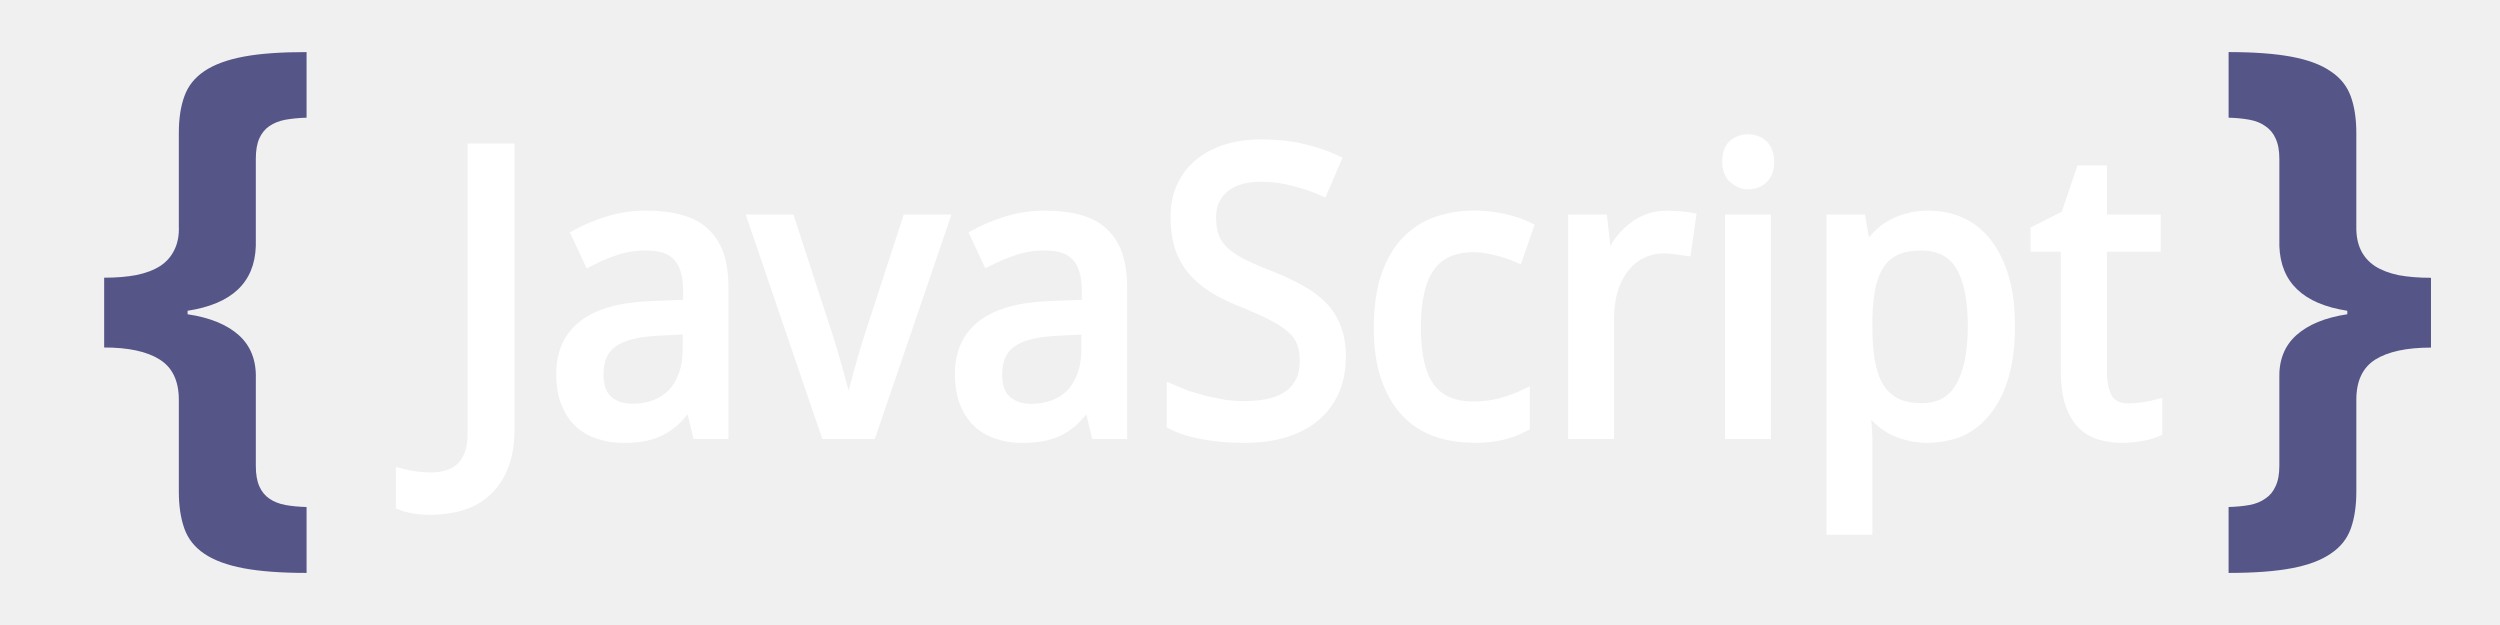
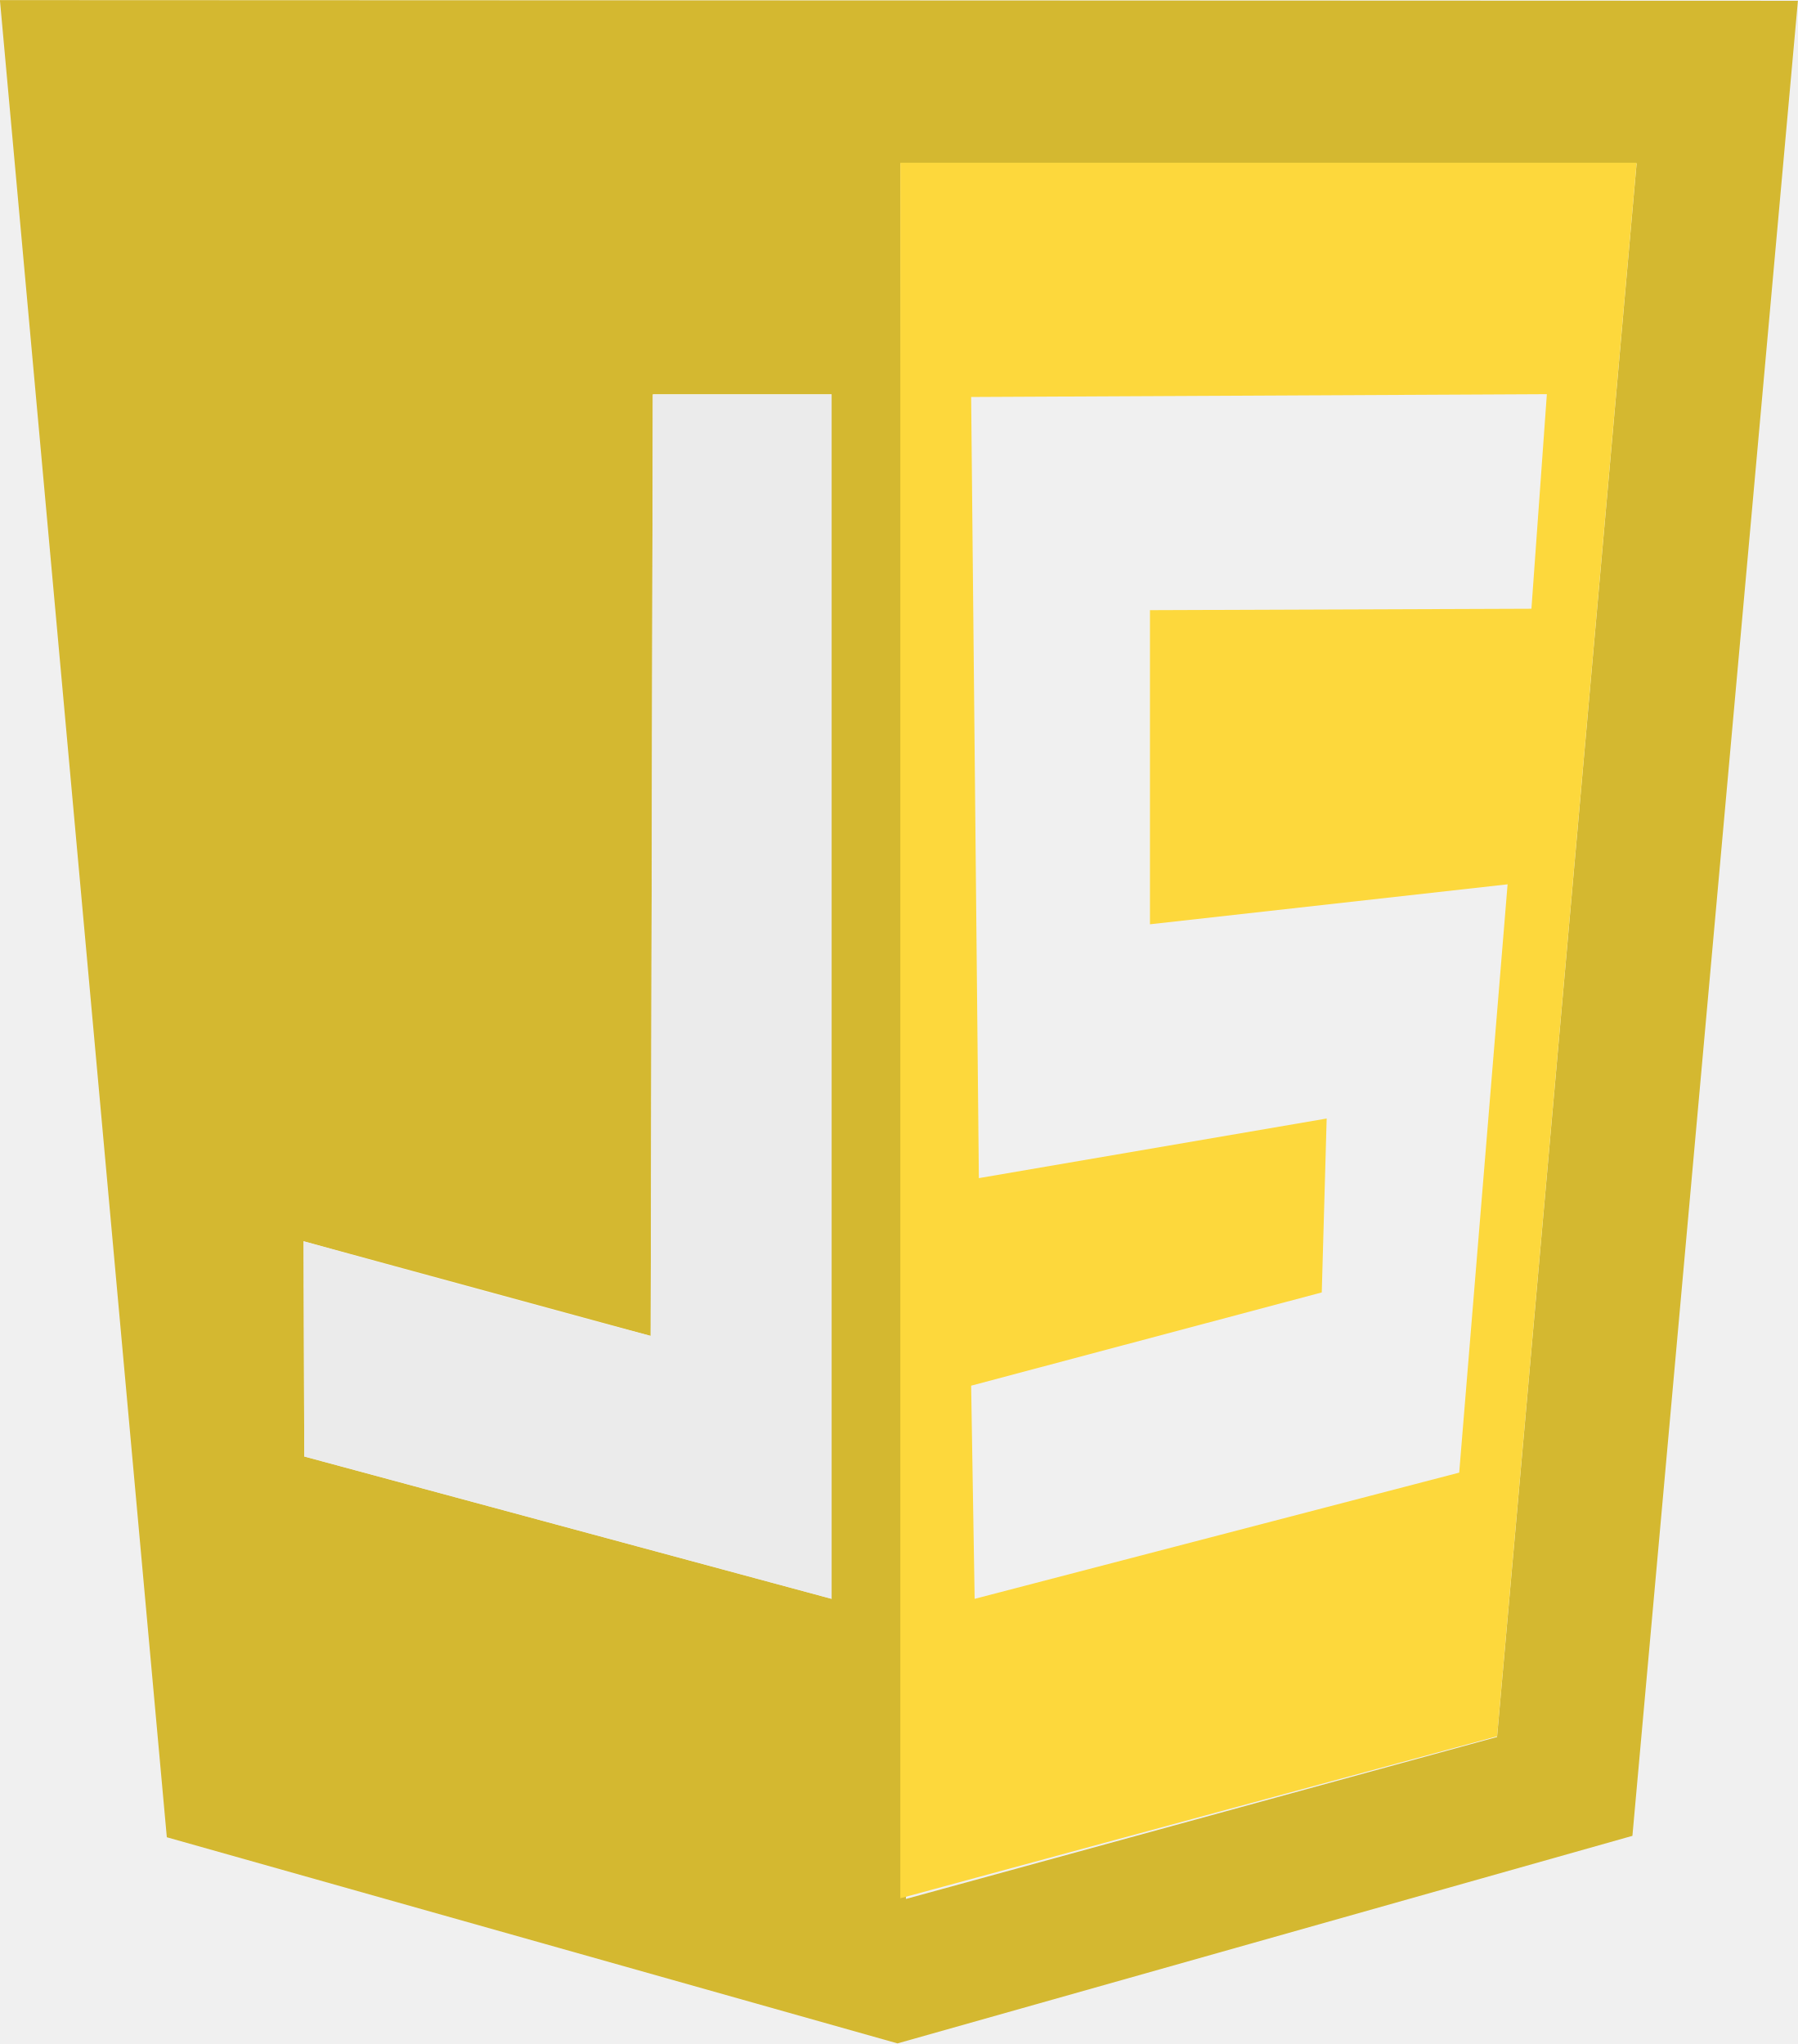
- <svg xmlns="http://www.w3.org/2000/svg" width="240" height="60">
-   <path d="M17.167 38.37c0-1.8-.616-3.098-1.848-3.863-1.213-.765-2.986-1.148-5.32-1.148v-6.7c1.157 0 2.184-.083 3.08-.252.915-.186 1.68-.476 2.296-.868.616-.4 1.073-.933 1.372-1.568.317-.635.457-1.4.42-2.295v-8.903c0-1.38.177-2.557.532-3.527.355-1 1-1.792 1.904-2.408.933-.634 2.193-1.1 3.78-1.4S26.984 5 29.43 5v6.3a13.85 13.85 0 0 0-2.044.196c-.597.113-1.1.317-1.54.616-.4.28-.728.672-.952 1.176s-.336 1.157-.336 1.96v8.37c-.112 3.5-2.296 5.562-6.55 6.215v.336c2.146.317 3.8 1 4.927 2.016s1.68 2.417 1.624 4.17v8.37c0 .803.112 1.456.336 1.96s.54.896.952 1.176c.43.3.943.504 1.54.616.616.113 1.297.177 2.044.196V55c-2.445 0-4.46-.15-6.047-.448s-2.846-.765-3.78-1.4c-.915-.616-1.55-1.42-1.904-2.408s-.532-2.174-.532-3.555v-8.82m209.04 8.82c0 1.38-.177 2.566-.532 3.555s-1 1.792-1.932 2.408c-.915.634-2.165 1.1-3.75 1.4S216.4 55 213.945 55v-6.327c.747-.022 1.418-.085 2.016-.196s1.1-.317 1.512-.616c.43-.28.756-.672.98-1.176.243-.504.364-1.157.364-1.96v-8.37c-.056-1.754.485-3.145 1.624-4.17s2.772-1.698 4.9-2.016v-.336c-4.237-.653-6.4-2.725-6.523-6.215v-8.37c0-.802-.12-1.456-.364-1.96a2.65 2.65 0 0 0-.98-1.176c-.4-.298-.915-.504-1.512-.616a12.77 12.77 0 0 0-2.016-.196V5c2.445 0 4.46.15 6.047.448s2.837.765 3.75 1.4c.933.616 1.577 1.418 1.932 2.408.355.97.532 2.146.532 3.527v8.903c-.02.896.12 1.66.42 2.295s.756 1.157 1.372 1.568c.616.392 1.372.68 2.268.868.915.168 1.95.252 3.108.252v6.7c-2.333 0-4.115.382-5.347 1.148-1.213.765-1.82 2.053-1.82 3.863v8.82" fill="#558" />
-   <g fill="#fff" stroke="#fff" stroke-width="1">
-     <path d="M41.405 48.923c-.636 0-1.2-.043-1.666-.132-.474-.075-.886-.18-1.235-.318V45.48a10.45 10.45 0 0 0 1.366.262 10.33 10.33 0 0 0 1.572.113 5.25 5.25 0 0 0 1.385-.187 3.07 3.07 0 0 0 1.273-.636c.387-.312.7-.742.936-1.3s.356-1.248.356-2.096v-27.36h3.5V41.27c0 1.3-.187 2.445-.56 3.406-.362.96-.873 1.753-1.535 2.377-.65.636-1.435 1.104-2.358 1.404-.9.312-2.154.468-3.265.468M66.287 38.8h-.15c-.412.56-.823 1.048-1.235 1.46a6.05 6.05 0 0 1-1.347.992c-.487.262-1.03.455-1.628.58s-1.3.187-2.077.187c-.86 0-1.653-.126-2.377-.374a5.04 5.04 0 0 1-1.89-1.104c-.524-.5-.936-1.148-1.235-1.9-.3-.773-.45-1.684-.45-2.732 0-2.046.717-3.618 2.152-4.716 1.447-1.098 3.643-1.697 6.587-1.797l3.443-.132v-1.3c0-.836-.094-1.535-.28-2.096-.175-.56-.437-1-.786-1.347-.337-.35-.76-.6-1.273-.75-.5-.15-1.073-.224-1.722-.224a9.1 9.1 0 0 0-2.901.449c-.886.3-1.74.66-2.564 1.085l-1.198-2.564c.923-.5 1.952-.923 3.088-1.273a12.09 12.09 0 0 1 3.574-.524c1.273 0 2.37.132 3.294.393.936.25 1.703.655 2.302 1.216.6.55 1.067 1.254 1.366 2.115s.45 1.903.45 3.125v14.073h-2.458zm-5.558.458c.76 0 1.466-.12 2.115-.356s1.2-.593 1.684-1.067c.474-.487.842-1.092 1.104-1.815.274-.736.412-1.597.412-2.583v-1.853l-2.676.132c-1.123.05-2.065.175-2.826.374s-1.372.48-1.834.842a2.99 2.99 0 0 0-.973 1.291c-.2.5-.3 1.067-.3 1.703 0 1.148.3 2 .898 2.526.6.537 1.4.805 2.395.805m11.56-18.16h3.518L79.53 32.53l.487 1.6.56 1.984.505 1.9.318 1.366h.13l.318-1.366.505-1.9.56-1.984.487-1.6 3.724-11.434h3.518l-7.018 20.548H79.3zM104.56 38.8h-.15c-.412.56-.823 1.048-1.235 1.46a6.05 6.05 0 0 1-1.347.992c-.487.262-1.03.455-1.628.58s-1.3.187-2.077.187c-.86 0-1.653-.126-2.377-.374a5.04 5.04 0 0 1-1.89-1.104c-.524-.5-.936-1.148-1.235-1.9-.3-.773-.45-1.684-.45-2.732 0-2.046.717-3.618 2.152-4.716 1.447-1.098 3.643-1.697 6.587-1.797l3.443-.132v-1.3c0-.836-.094-1.535-.28-2.096-.175-.56-.437-1-.786-1.347-.337-.35-.76-.6-1.273-.75-.5-.15-1.073-.224-1.722-.224a9.1 9.1 0 0 0-2.901.449c-.886.3-1.74.66-2.564 1.085l-1.198-2.564c.923-.5 1.952-.923 3.088-1.273a12.09 12.09 0 0 1 3.574-.524c1.273 0 2.37.132 3.294.393.936.25 1.703.655 2.302 1.216.6.55 1.067 1.254 1.366 2.115s.45 1.903.45 3.125v14.073h-2.45zm-5.558.467c.76 0 1.466-.12 2.115-.356s1.2-.593 1.684-1.067c.474-.487.842-1.092 1.104-1.815.274-.736.412-1.597.412-2.583v-1.853l-2.676.132c-1.123.05-2.065.175-2.826.374s-1.372.48-1.834.842a2.99 2.99 0 0 0-.973 1.291c-.2.5-.3 1.067-.3 1.703 0 1.148.3 2 .898 2.526.6.537 1.4.805 2.395.805m29.694-4.94c0 1.2-.218 2.295-.655 3.256-.424.948-1.036 1.753-1.834 2.414s-1.772 1.167-2.92 1.516c-1.148.337-2.44.505-3.874.505-1.385 0-2.682-.113-3.892-.337-1.198-.213-2.202-.53-3.013-.955v-3.33l1.44.6 1.722.505 1.853.374a13.97 13.97 0 0 0 1.9.132c1.996 0 3.468-.374 4.416-1.123.96-.75 1.44-1.822 1.44-3.22 0-.674-.094-1.26-.28-1.76-.175-.5-.493-.954-.954-1.366-.45-.424-1.054-.83-1.815-1.216-.76-.4-1.722-.83-2.882-1.3-1.1-.437-2.077-.9-2.9-1.422-.8-.524-1.485-1.1-2.02-1.76a6.76 6.76 0 0 1-1.18-2.208c-.25-.823-.374-1.76-.374-2.807 0-1.098.2-2.077.6-2.938s.96-1.585 1.684-2.17c.724-.6 1.584-1.054 2.582-1.366s2.12-.468 3.33-.468c1.485 0 2.82.143 4.005.43 1.185.274 2.24.63 3.163 1.067l-1.254 2.92c-.8-.362-1.734-.674-2.77-.936a12.24 12.24 0 0 0-3.18-.412c-1.522 0-2.7.356-3.537 1.067-.836.7-1.254 1.647-1.254 2.844 0 .7.094 1.33.28 1.853.187.512.5.98.936 1.404.437.412 1 .805 1.722 1.18a31.19 31.19 0 0 0 2.657 1.16c1.135.45 2.127.9 2.975 1.385.86.474 1.578 1 2.152 1.6a5.89 5.89 0 0 1 1.291 2.077c.3.786.458 1.75.458 2.824m12.663 7.652c-1.26 0-2.44-.194-3.537-.58a7.42 7.42 0 0 1-2.863-1.871c-.8-.86-1.447-1.952-1.9-3.275-.462-1.335-.692-2.938-.692-4.8 0-1.96.237-3.618.7-4.978.474-1.372 1.123-2.483 1.946-3.33.836-.86 1.8-1.485 2.92-1.87s2.302-.58 3.574-.58a12.69 12.69 0 0 1 2.844.318c.936.213 1.715.474 2.34.786l-1 2.882a10.06 10.06 0 0 0-.954-.356 9.21 9.21 0 0 0-1.085-.318 9.1 9.1 0 0 0-1.104-.225c-.362-.062-.705-.094-1.03-.094-1.96 0-3.387.63-4.285 1.9-.898 1.247-1.347 3.194-1.347 5.838 0 2.633.45 4.56 1.347 5.783.9 1.2 2.3 1.815 4.136 1.815 1 0 1.92-.113 2.732-.337.823-.237 1.572-.5 2.246-.823v3.032a9.08 9.08 0 0 1-2.171.823c-.76.187-1.747.28-2.857.28m18.597-21.296l1.216.055a8.67 8.67 0 0 1 1.16.132l-.45 3.144-1.085-.15c-.362-.05-.705-.075-1.03-.075-.786 0-1.503.162-2.152.487-.65.312-1.2.767-1.684 1.366-.462.586-.823 1.298-1.085 2.133-.25.823-.374 1.74-.374 2.75v11.078h-3.406V21.098h2.77l.412 3.76h.15l.992-1.553a7.06 7.06 0 0 1 1.198-1.3 5.43 5.43 0 0 1 1.497-.917c.55-.237 1.23-.356 1.93-.356" />
-     <path d="M169.507 41.644H166.1V21.096h3.406v20.548M166.4 13.9c.387-.337.86-.505 1.422-.505.274 0 .53.043.767.132a1.49 1.49 0 0 1 .636.374c.187.175.33.4.43.674.112.262.168.58.168.954 0 .724-.2 1.266-.6 1.628-.387.35-.855.524-1.404.524-.56 0-1.05-.263-1.437-.612-.374-.35-.55-.892-.55-1.585.002-.705.19-1.247.564-1.584z" stroke-linecap="square" />
-     <path d="M185.126 42.018c-.736 0-1.404-.08-2.002-.243s-1.142-.374-1.628-.636c-.474-.274-.898-.593-1.273-.955a9.24 9.24 0 0 1-.973-1.141h-.225l.112 1.216.075 1 .037.805v8.777h-3.406V21.096h2.77l.487 2.77h.15a8.32 8.32 0 0 1 .973-1.216 5.43 5.43 0 0 1 1.254-.992c.487-.287 1.03-.512 1.628-.674.6-.175 1.273-.262 2.02-.262 1.173 0 2.24.225 3.2.674a6.46 6.46 0 0 1 2.451 2.021c.686.886 1.216 2 1.6 3.312s.56 2.857.56 4.604c0 1.76-.187 3.306-.56 4.64-.374 1.322-.905 2.433-1.6 3.33-.674.898-1.5 1.578-2.45 2.04-.96.45-2.264.674-3.436.674m-.42-18.47c-.948 0-1.753.143-2.414.43a3.78 3.78 0 0 0-1.591 1.31c-.4.586-.7 1.316-.898 2.2-.187.873-.293 1.902-.318 3.088v.767c0 1.26.08 2.383.243 3.368.175.973.462 1.797.86 2.47a4.13 4.13 0 0 0 1.628 1.516c.674.337 1.516.505 2.526.505 1.684 0 2.92-.68 3.705-2.04.798-1.36 1.198-3.312 1.198-5.857 0-2.595-.4-4.535-1.198-5.82-.786-1.285-2.034-1.927-3.743-1.927M204.3 39.23c.225 0 .474-.02.75-.038l.823-.094.7-.132.505-.132v2.583c-.162.075-.368.15-.618.225s-.524.136-.823.187a7.59 7.59 0 0 1-.936.132 8.12 8.12 0 0 1-.954.055 7.42 7.42 0 0 1-2.152-.3 4.06 4.06 0 0 1-1.722-1.029c-.474-.487-.848-1.14-1.123-1.965-.274-.836-.412-1.884-.412-3.144v-11.92h-2.9v-1.516l2.9-1.46 1.46-4.304h1.965v4.716h5.165v2.564h-5.165v11.92c0 1.2.193 2.12.58 2.732.4.6 1.048.917 1.946.917" />
+ <svg xmlns="http://www.w3.org/2000/svg" id="svg4525" viewBox="0 0 256.4 291.5" width="2199" height="2500">
+   <style>.st0{fill:#d4b830}.st1,.st2{opacity:.986;fill:#ebebeb;fill-opacity:0;enable-background:new}.st2{fill-opacity:.922}.st3{fill:#fdd83c}</style>
+   <g id="g5193" transform="translate(4.988 -113.385)">
+     <path id="path5113" class="st0" d="M18.8 375.4L-5 113.4l256.4.1-23.6 261.7L123 404.8 18.8 375.4zm189.7-14.3l19.9-224.4h-105l.8 247.5 84.3-23.1zm-94.9-191.5H88.1l-.3 134.3-49.5-13.5.1 30.7 75.2 20.3V169.6z" />
+     <path id="path5159" class="st1" d="M105.2 338.9c-3.3-1-19.6-5.4-36.2-9.9l-30.1-8.1v-15.1c0-14.8 0-15.1 1.5-14.6.8.3 11.8 3.3 24.4 6.8l22.9 6.3.2-67 .2-67h25v85.2c0 67.7-.2 85.2-.9 85.2-.5-.1-3.7-.9-7-1.8z" />
+     <path id="path5157" class="st2" d="M38.4 321.1l-.1-30.7s31.6 8.9 49.5 13.5l.3-134.2h25.5v171.7l-75.2-20.3z" />
+     <path id="path5117" class="st3" d="M123.4 136.6h105L208.5 361l-85.1 23.1V136.6zm79.7 186.8l6.9-83.9-51 5.7v-44.8l54.4-.2 2.2-30.6-82.1.4 1.1 111.4 49.6-8.5-.7 24.8-50 13.3.5 30.4 69.1-18z" />
  </g>
</svg>
